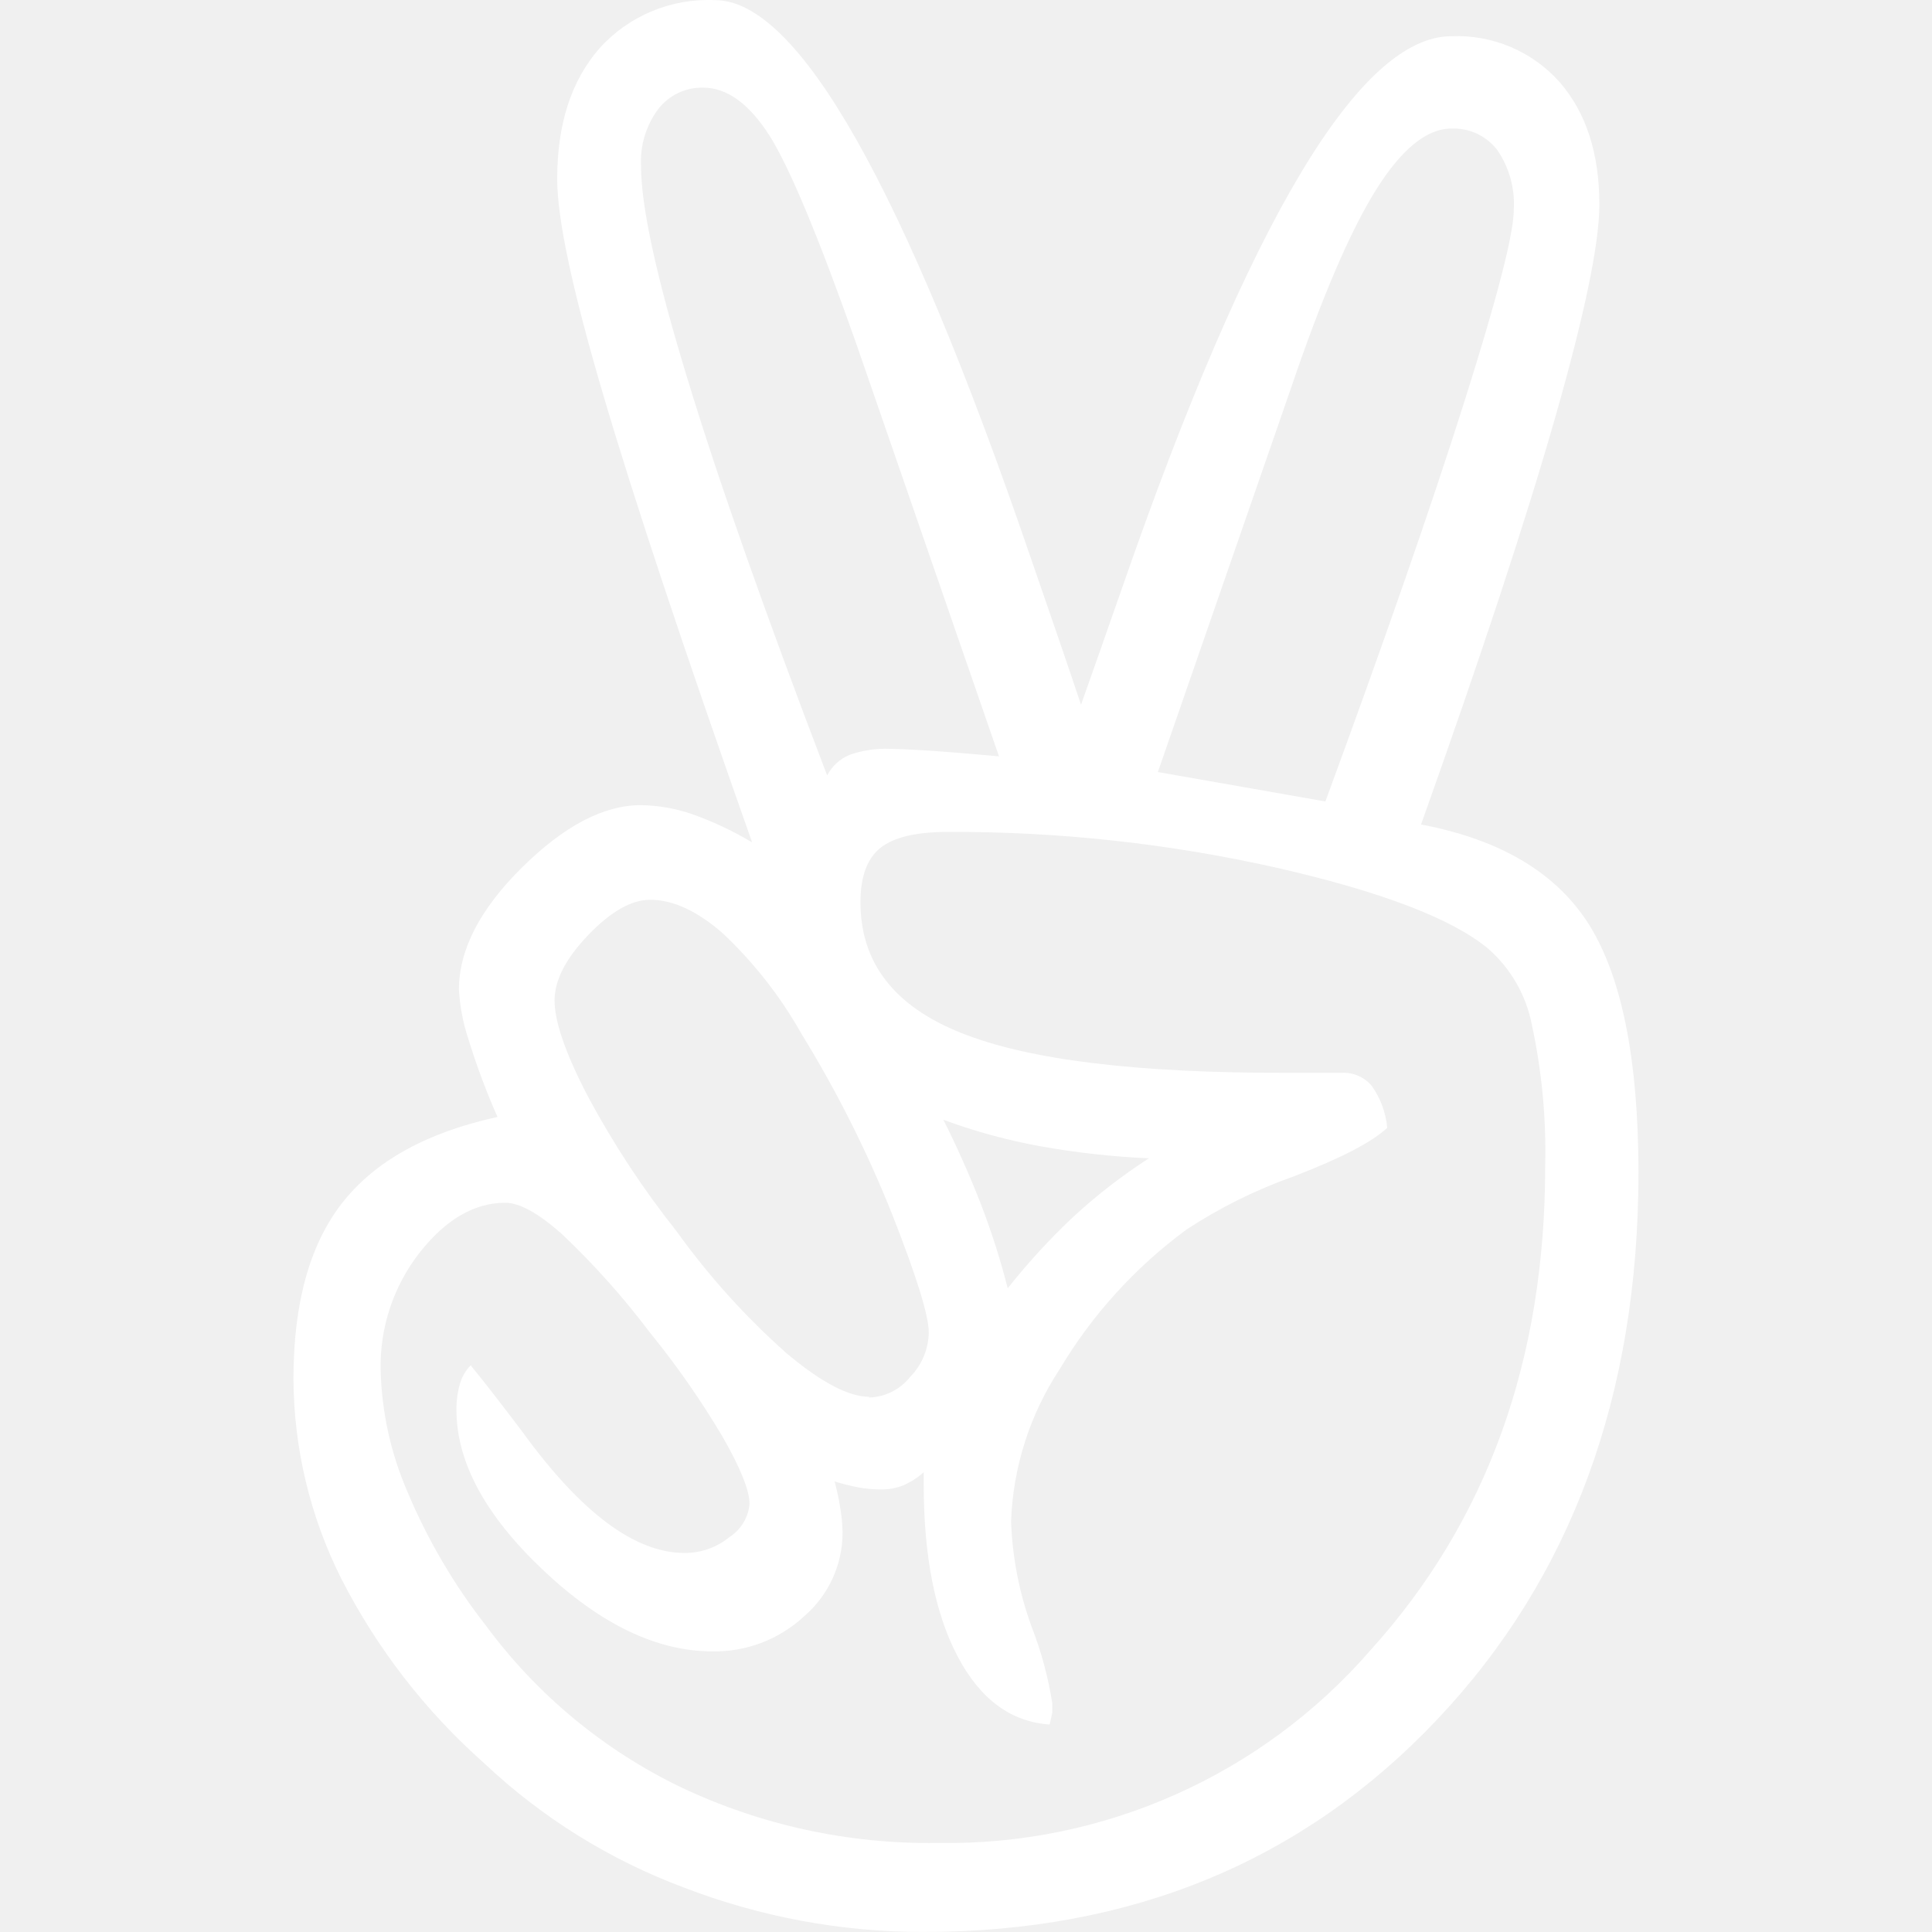
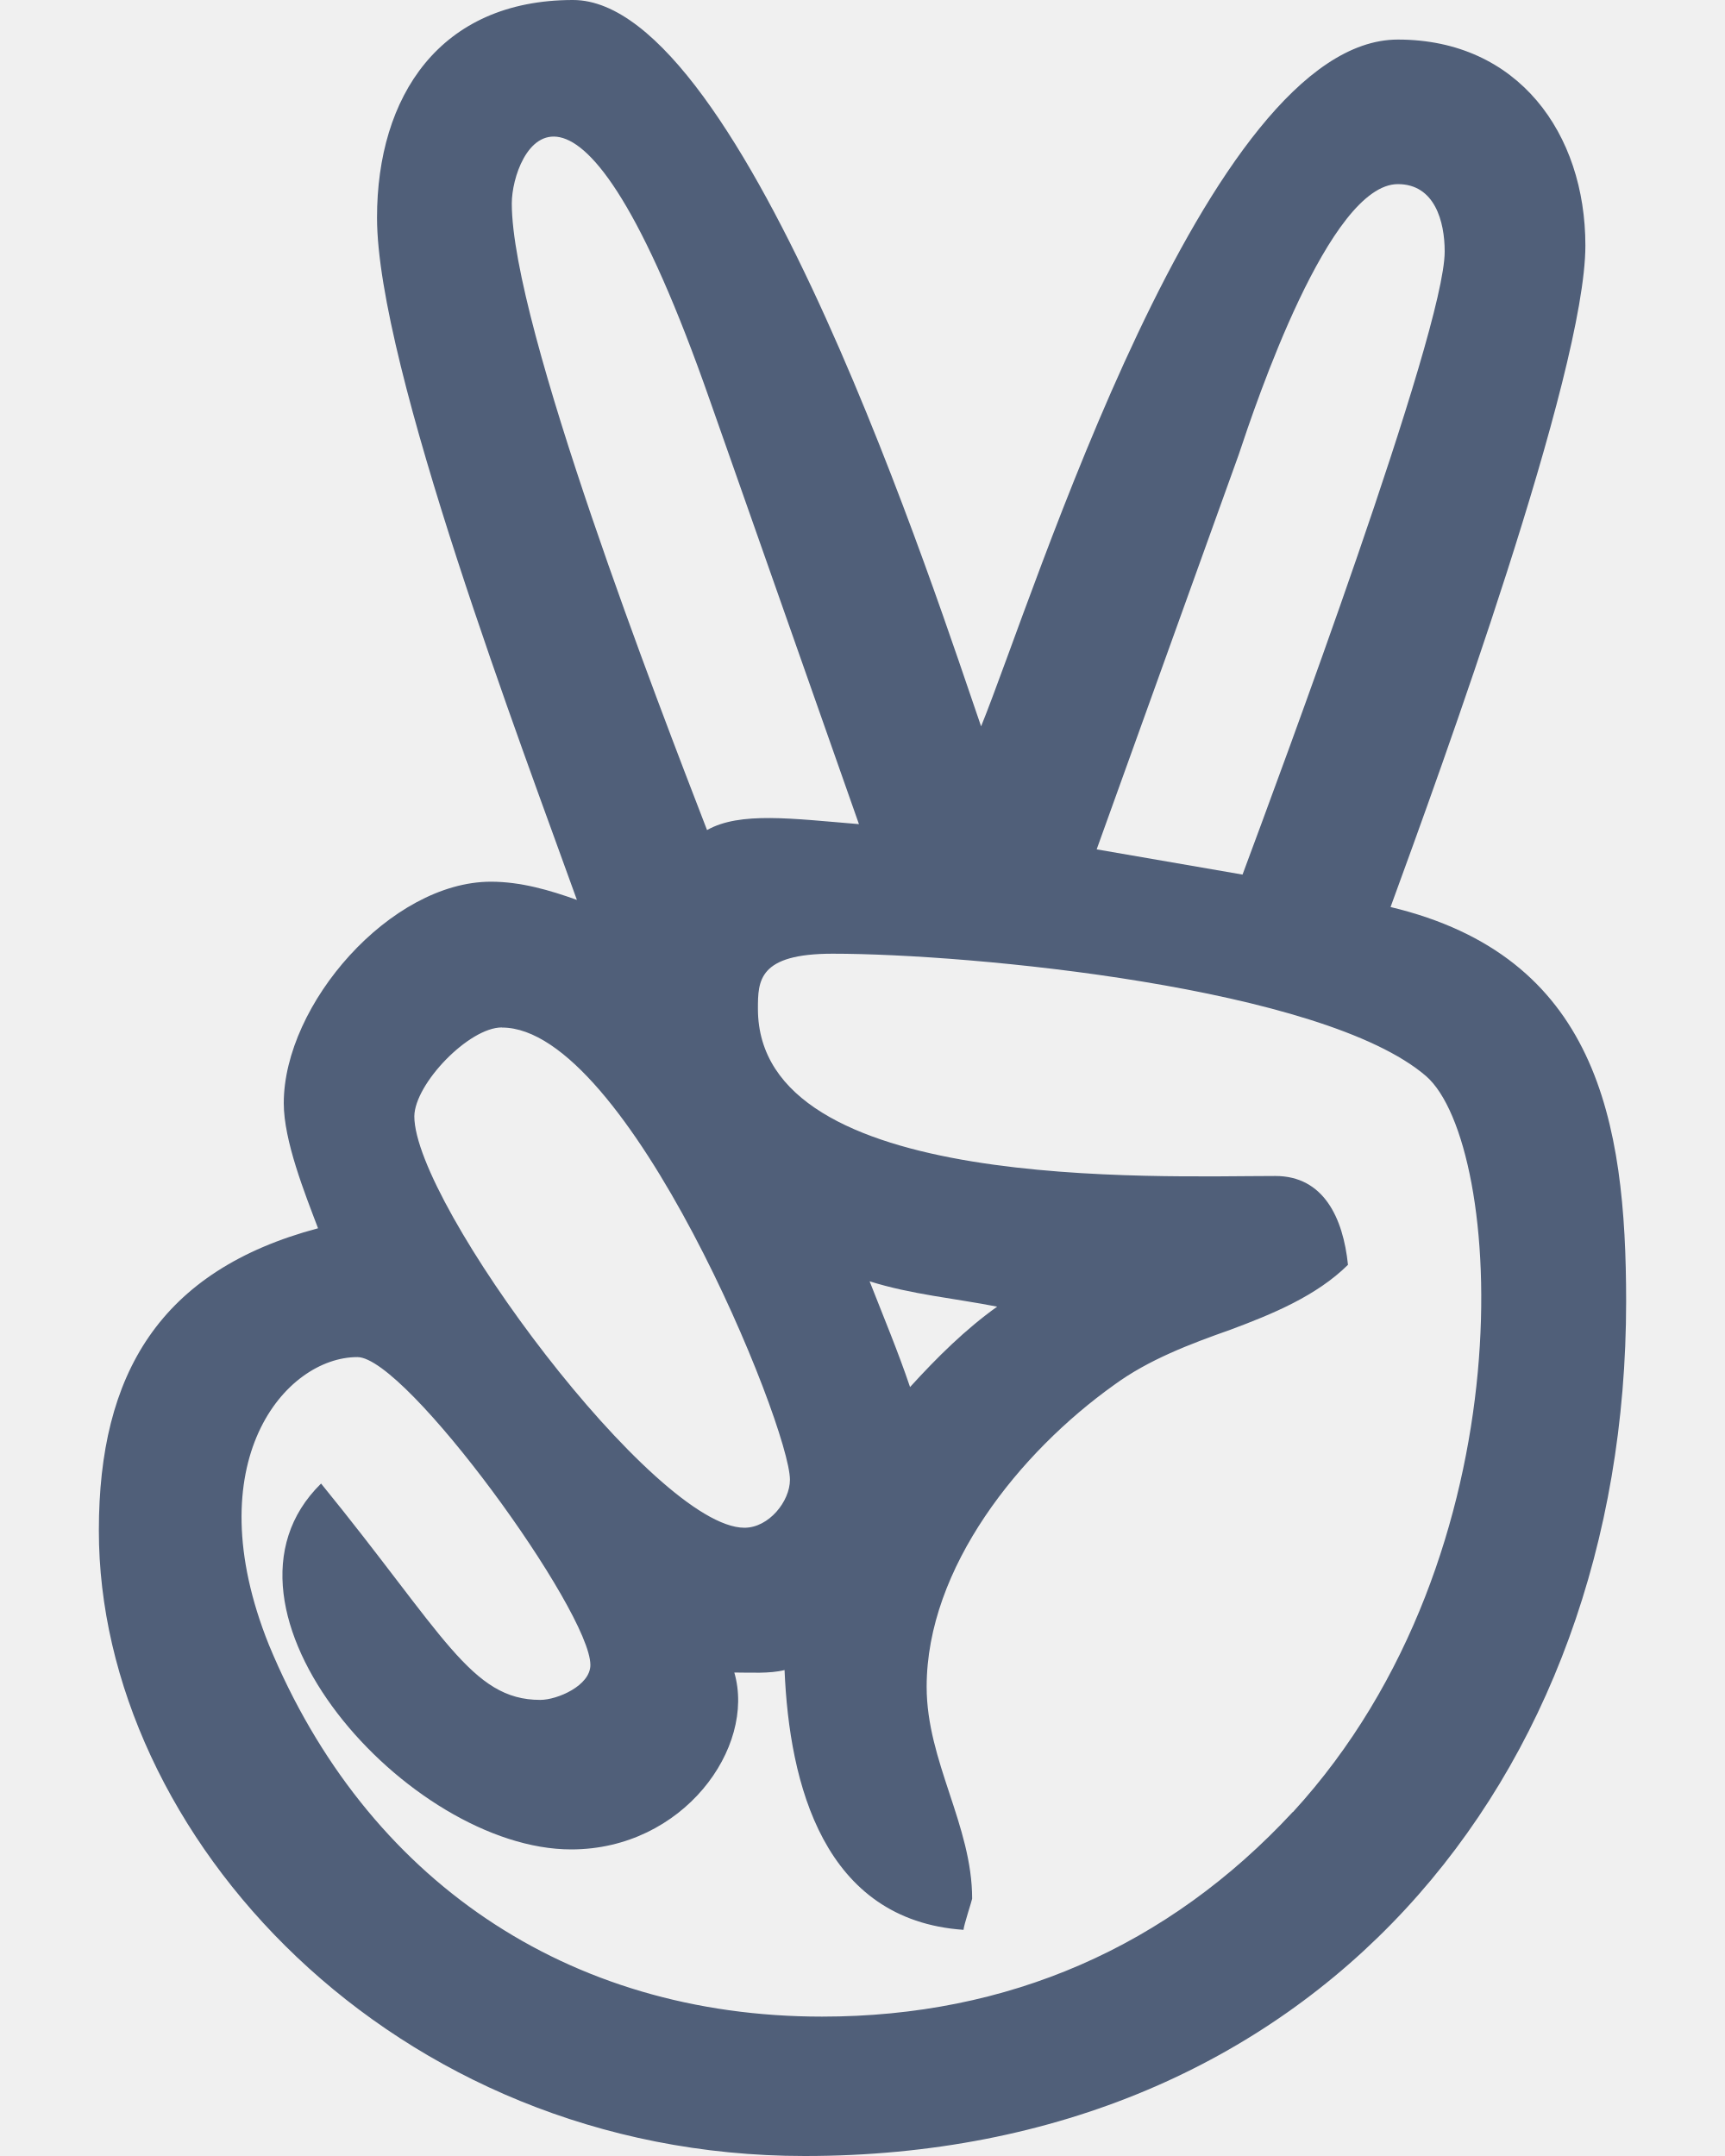
- <svg xmlns="http://www.w3.org/2000/svg" width="64" height="64">
-   <path d="M47.072 27.312q3.964.75 5.58 3.338 1.616 2.6 1.625 8.174 0 11.077-6.66 18.128-6.66 7.05-17.032 7.047a22.022 22.022 0 0 1-7.928-1.471 19.648 19.648 0 0 1-6.607-4.109 20.819 20.819 0 0 1-4.748-6.131 14.878 14.878 0 0 1-1.581-6.607q0-3.78 1.625-5.845Q12.97 37.77 16.48 37a23.519 23.519 0 0 1-.969-2.594 6.307 6.307 0 0 1-.308-1.625q0-1.978 2.088-4.043 2.088-2.066 3.933-2.066a5.404 5.404 0 0 1 1.669.286 10.976 10.976 0 0 1 2.022.947q-3.387-9.58-4.924-14.8-1.537-5.2-1.533-7.18 0-2.726 1.405-4.33a4.845 4.845 0 0 1 3.825-1.59q4.13 0 10.452 18.46 1.097 3.162 1.67 4.88.484-1.36 1.36-3.867Q43.513 1.2 48.08 1.2a4.545 4.545 0 0 1 3.581 1.515q1.32 1.515 1.32 4.065 0 1.934-1.47 7.073-1.47 5.14-4.44 13.468zm-31.47 17.93q.617.75 1.713 2.202 2.902 4 5.36 4a2.33 2.33 0 0 0 1.493-.529 1.453 1.453 0 0 0 .661-1.097q0-.66-.88-2.202a28.373 28.373 0 0 0-2.418-3.471 26.109 26.109 0 0 0-2.924-3.272q-1.163-1.03-1.867-1.03-1.537 0-2.836 1.647a6.104 6.104 0 0 0-1.295 3.889 10.813 10.813 0 0 0 .881 4.021 19.379 19.379 0 0 0 2.616 4.462 17.441 17.441 0 0 0 6.439 5.338 19.185 19.185 0 0 0 8.514 1.85 18.56 18.56 0 0 0 14.349-6.395q5.778-6.395 5.778-16.02a19.872 19.872 0 0 0-.44-4.682 4.479 4.479 0 0 0-1.449-2.528q-1.8-1.493-7.012-2.682a48.822 48.822 0 0 0-10.879-1.185q-1.58 0-2.242.53-.66.53-.66 1.8 0 3 3.338 4.33 3.338 1.34 10.813 1.32h1.8a1.211 1.211 0 0 1 .991.44 2.836 2.836 0 0 1 .507 1.383q-.75.705-3.083 1.603a16.556 16.556 0 0 0-3.559 1.762 15.785 15.785 0 0 0-4.215 4.642 9.804 9.804 0 0 0-1.603 5.034 11.35 11.35 0 0 0 .683 3.493 12.24 12.24 0 0 1 .683 2.528v.308l-.088.396q-1.933-.132-3.052-2.264-1.12-2.132-1.12-5.7v-.396a2.436 2.436 0 0 1-.683.44 1.938 1.938 0 0 1-.727.132 4.048 4.048 0 0 1-.749-.066 7.681 7.681 0 0 1-.793-.198 7.782 7.782 0 0 1 .198.947 5.439 5.439 0 0 1 .066.727 3.651 3.651 0 0 1-1.273 2.792 4.347 4.347 0 0 1-3.035 1.163q-2.77 0-5.624-2.704-2.854-2.704-2.858-5.285a3.043 3.043 0 0 1 .11-.859 1.471 1.471 0 0 1 .37-.639zm13.187 1.053a1.81 1.81 0 0 0 1.361-.683 2.158 2.158 0 0 0 .617-1.471q0-.832-1.207-3.9a38.987 38.987 0 0 0-3.013-5.999 14.037 14.037 0 0 0-2.594-3.316q-1.277-1.12-2.418-1.12-.925 0-2.044 1.163-1.12 1.163-1.12 2.176 0 1.053 1.097 3.162a29.892 29.892 0 0 0 2.947 4.484 24.471 24.471 0 0 0 3.647 4.043q1.713 1.436 2.726 1.436zm4.307-21.23L28.35 11.342q-1.847-5.228-2.85-6.836-1.023-1.606-2.212-1.603a1.832 1.832 0 0 0-1.48.705 2.907 2.907 0 0 0-.573 1.889q0 2.022 1.537 7.047Q24.3 17.57 27.4 25.687a1.467 1.467 0 0 1 .749-.683 3.572 3.572 0 0 1 1.321-.198q.264 0 1.053.044.788.044 2.585.207zM38.06 38.37a27.043 27.043 0 0 1-3.581-.396 18.987 18.987 0 0 1-3.228-.881q.7 1.4 1.25 2.814a24.532 24.532 0 0 1 .881 2.77 21.854 21.854 0 0 1 2.202-2.396 18.564 18.564 0 0 1 2.475-1.911zm5.845-11.82q2.942-7.998 4.594-13.213 1.652-5.215 1.647-6.395a3.145 3.145 0 0 0-.551-1.978 1.819 1.819 0 0 0-1.515-.705q-1.23 0-2.506 2.044-1.277 2.044-2.814 6.57l-4.404 12.702z" fill="#fff" />
+ <svg xmlns="http://www.w3.org/2000/svg" width="16" height="20" viewBox="0 0 16 20" fill="none">
+   <path d="M7.464 20C12.161 20 15.083 16.539 15.083 12.074C15.083 10.391 14.809 8.871 12.898 8.414C13.363 7.141 14.705 3.458 14.705 2.277C14.705 1.238 14.08 0.367 12.966 0.367C11.19 0.367 9.598 5.512 9.1 6.738C8.714 5.625 6.908 0 5.315 0C4.078 0 3.497 0.894 3.497 2.019C3.497 3.398 4.858 6.973 5.351 8.348C5.101 8.258 4.83 8.179 4.554 8.179C3.623 8.179 2.632 9.316 2.632 10.234C2.632 10.582 2.827 11.07 2.95 11.394C1.482 11.785 0.917 12.746 0.917 14.195C0.913 17.015 3.636 20 7.464 20ZM11.489 4.219C11.649 3.738 12.329 1.708 12.966 1.708C13.308 1.708 13.4 2.055 13.4 2.333C13.4 3.078 11.864 7.2 11.525 8.113L10.172 7.879L11.489 4.219ZM4.747 1.887V1.887C4.747 1.422 5.324 0.102 6.589 3.727L7.967 7.645C7.346 7.594 6.864 7.527 6.558 7.7C6.124 6.575 4.747 3.024 4.747 1.887ZM4.655 9.531L4.656 9.532C5.822 9.532 7.327 13.227 7.327 13.727C7.327 13.926 7.132 14.172 6.905 14.172C6.073 14.172 3.843 11.168 3.843 10.355C3.847 10.054 4.348 9.531 4.655 9.531ZM3.315 12.589C3.768 12.589 5.476 14.945 5.476 15.445C5.476 15.637 5.169 15.769 5.011 15.769C4.37 15.769 4.119 15.163 2.978 13.762C1.795 14.922 3.793 17.156 5.298 17.156C6.337 17.156 7.013 16.211 6.811 15.515C6.958 15.515 7.141 15.527 7.277 15.492C7.321 16.55 7.639 17.812 8.937 17.902C8.937 17.867 9.017 17.624 9.017 17.613C9.017 16.933 8.595 16.339 8.595 15.648C8.595 14.542 9.458 13.472 10.334 12.847C10.653 12.613 11.039 12.467 11.413 12.335C11.799 12.191 12.209 12.023 12.503 11.733C12.458 11.296 12.276 10.909 11.83 10.909C10.728 10.909 7.03 11.066 7.03 9.358C7.03 9.097 7.034 8.847 7.723 8.847C9.009 8.847 12.273 9.159 13.228 9.983C13.948 10.613 14.196 14.405 11.994 16.808L11.992 16.808C10.833 18.058 9.353 18.707 7.625 18.707C5.261 18.707 3.393 17.433 2.494 15.258C1.813 13.562 2.646 12.589 3.315 12.589ZM8.066 11.886C8.453 12.008 8.851 12.043 9.249 12.121C8.954 12.332 8.693 12.59 8.441 12.867C8.329 12.535 8.193 12.211 8.066 11.886Z" fill="#505F79" />
</svg>
